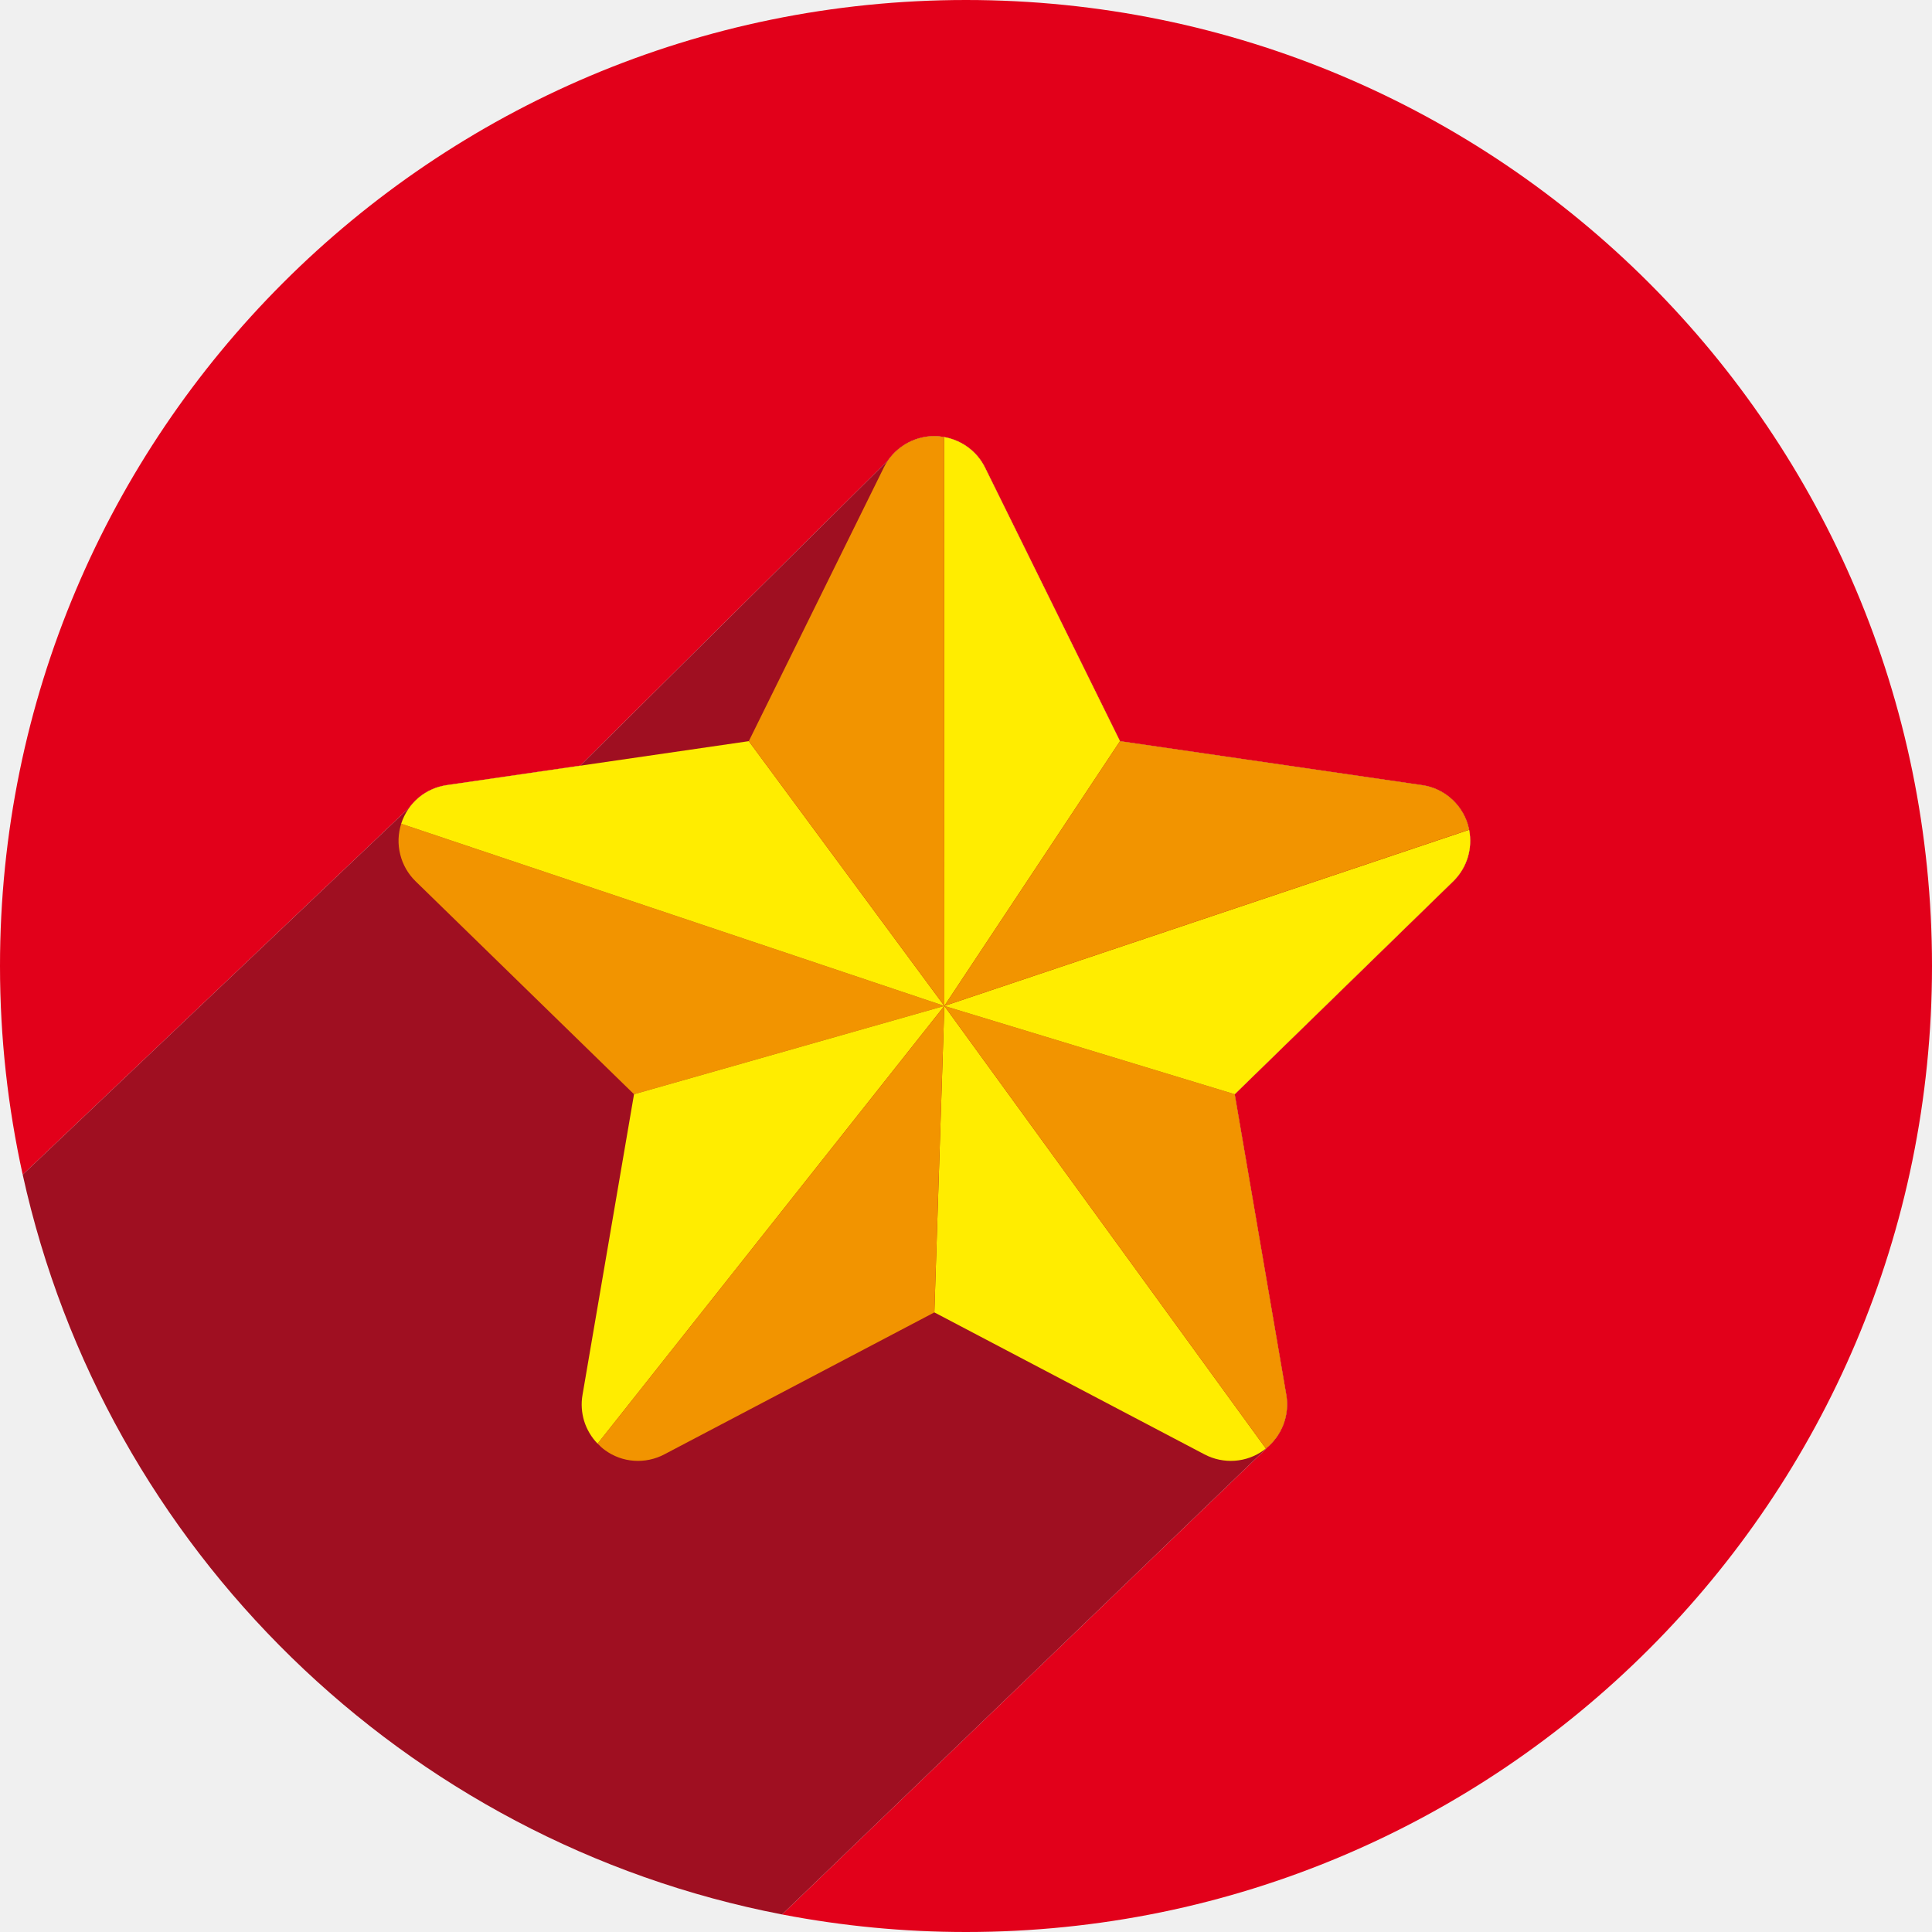
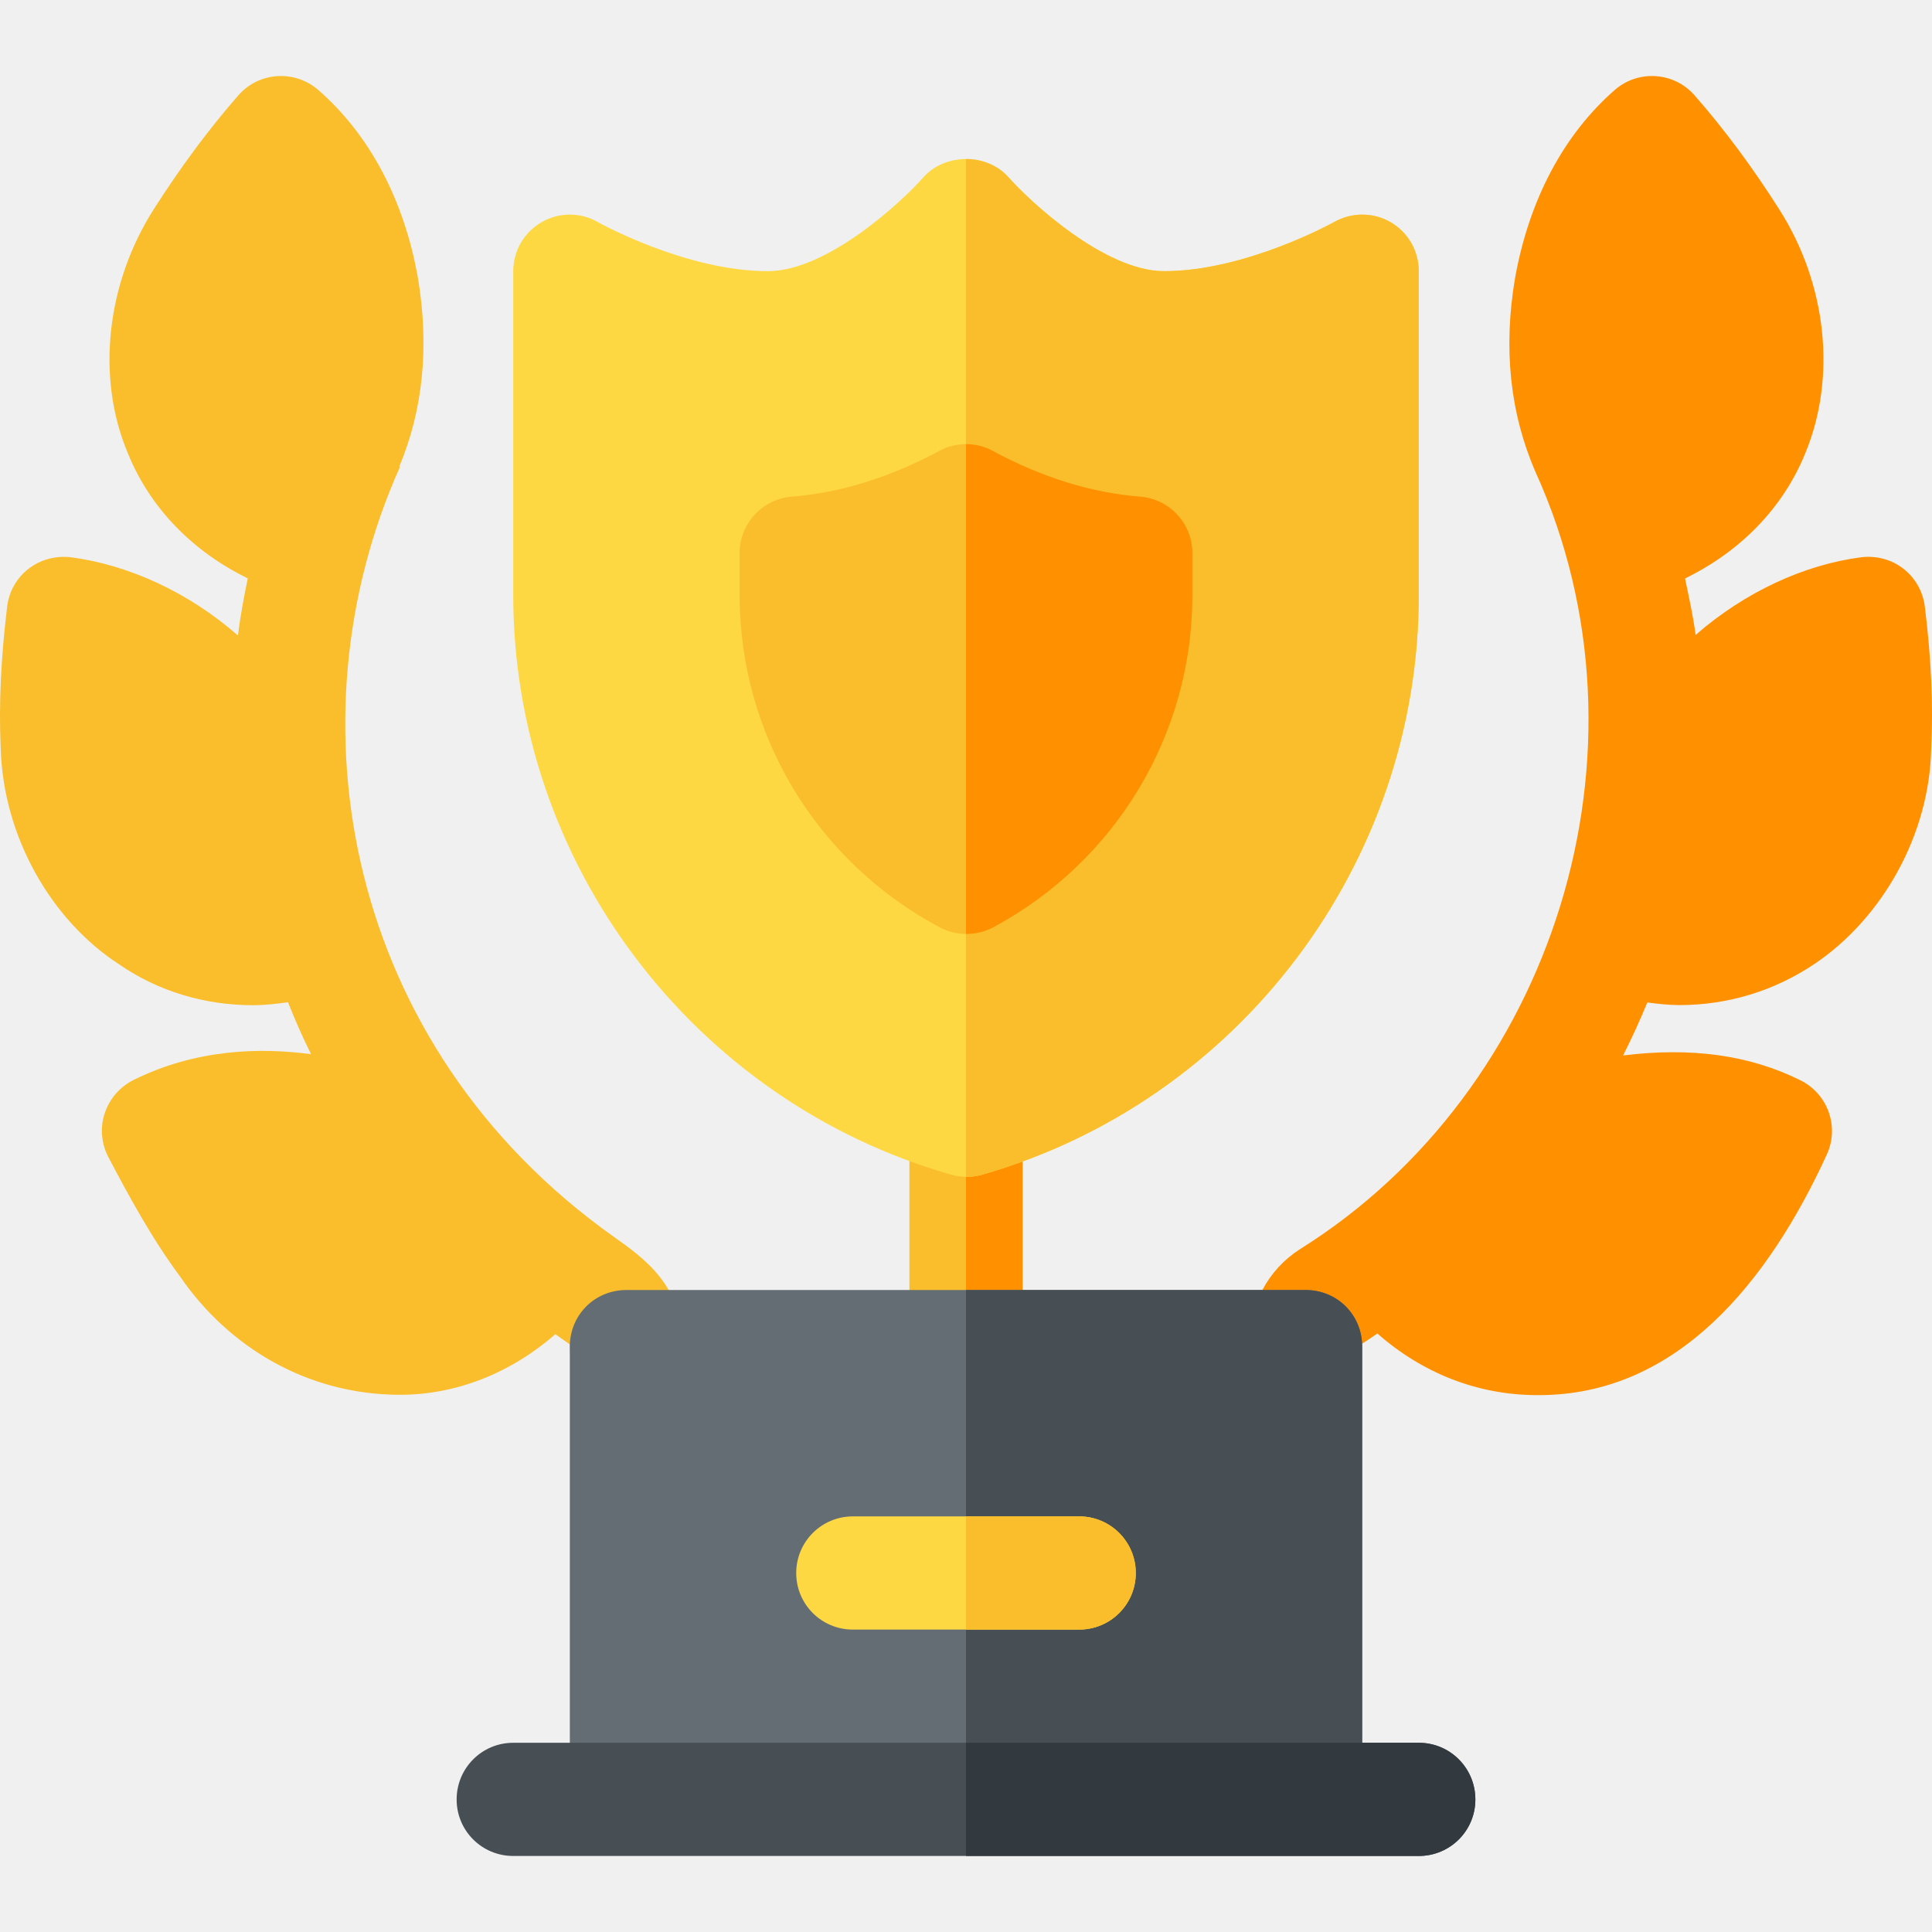
- <svg xmlns="http://www.w3.org/2000/svg" width="24" height="24" viewBox="0 0 24 24" fill="none">
-   <g clip-path="url(#clip0_205_87)">
-     <path d="M12 0C5.373 0 0 5.373 0 12C0 12.89 0.098 13.757 0.282 14.592L5.09 10.027C5.144 9.953 5.213 9.891 5.292 9.844C5.372 9.797 5.459 9.766 5.55 9.753L7.208 9.511L11.032 5.718V5.718C11.097 5.625 11.183 5.55 11.283 5.497C11.383 5.445 11.494 5.418 11.607 5.417C11.648 5.417 11.688 5.422 11.727 5.429C11.945 5.467 12.136 5.605 12.236 5.807L13.913 9.207L17.665 9.753C17.928 9.79 18.147 9.975 18.23 10.229C18.238 10.255 18.244 10.282 18.25 10.308C18.296 10.539 18.224 10.78 18.053 10.947L15.338 13.593L15.979 17.329C16.022 17.579 15.925 17.831 15.729 17.99L15.73 17.994L9.715 23.782C10.468 23.927 11.233 24 12 24C18.627 24 24 18.627 24 12C24 5.373 18.627 0 12 0Z" fill="#E2001A" />
-     <path d="M15.729 17.99C15.925 17.831 16.022 17.579 15.979 17.329L15.338 13.593L18.053 10.947C18.224 10.78 18.296 10.539 18.25 10.308C18.244 10.282 18.238 10.255 18.23 10.229C18.147 9.975 17.928 9.79 17.665 9.753L13.913 9.207L12.236 5.808C12.136 5.605 11.945 5.467 11.727 5.429C11.688 5.422 11.647 5.418 11.607 5.417C11.494 5.418 11.383 5.445 11.283 5.497C11.183 5.55 11.097 5.625 11.032 5.718V5.718L7.208 9.511L5.55 9.753C5.363 9.779 5.199 9.88 5.09 10.027L0.282 14.592C1.305 19.24 5.023 22.877 9.715 23.782L15.73 17.994L15.729 17.99Z" fill="#9F0F21" />
-     <path d="M4.984 10.233C4.944 10.357 4.94 10.489 4.972 10.615C5.003 10.741 5.069 10.856 5.162 10.947L7.876 13.593L11.731 12.496L4.984 10.233Z" fill="#F29400" />
-     <path d="M11.731 12.496L11.607 16.303L14.963 18.067C15.199 18.191 15.485 18.171 15.7 18.014C15.709 18.008 15.716 18 15.725 17.994L11.731 12.496ZM7.424 17.934L11.731 12.496L7.876 13.593L7.236 17.329C7.217 17.437 7.225 17.549 7.257 17.654C7.29 17.759 7.347 17.855 7.424 17.934Z" fill="#FFED00" />
-     <path d="M7.424 17.933C7.452 17.963 7.482 17.99 7.515 18.014C7.62 18.091 7.745 18.137 7.876 18.146C8.006 18.155 8.136 18.128 8.252 18.067L11.607 16.303L11.731 12.496L7.424 17.933ZM15.338 13.593L11.731 12.496L15.725 17.994C15.823 17.916 15.898 17.813 15.943 17.696C15.987 17.579 16 17.452 15.979 17.329L15.338 13.593Z" fill="#F29400" />
-     <path d="M12.236 5.808C12.136 5.605 11.945 5.467 11.727 5.429L11.731 12.496L13.913 9.207L12.236 5.808ZM18.053 10.947C18.224 10.78 18.296 10.539 18.25 10.308L11.731 12.496L15.338 13.593L18.053 10.947Z" fill="#FFED00" />
-     <path d="M18.23 10.229C18.147 9.975 17.928 9.79 17.665 9.753L13.913 9.207L11.731 12.496L18.25 10.307C18.244 10.282 18.238 10.255 18.23 10.229Z" fill="#F29400" />
-     <path d="M5.55 9.753C5.421 9.771 5.299 9.826 5.199 9.91C5.1 9.994 5.025 10.105 4.985 10.229C4.985 10.23 4.985 10.231 4.984 10.233L11.731 12.496L9.302 9.207L5.55 9.753Z" fill="#FFED00" />
-     <path d="M11.607 5.417C11.476 5.418 11.348 5.454 11.238 5.523C11.127 5.592 11.037 5.69 10.979 5.808L9.302 9.207L11.731 12.496L11.727 5.429C11.688 5.422 11.647 5.418 11.607 5.417Z" fill="#F29400" />
+ <svg xmlns="http://www.w3.org/2000/svg" width="17" height="17" viewBox="0 0 17 17" fill="none">
+   <g clip-path="url(#clip0_216_68)">
+     <path d="M14.776 8.844C15.2 8.844 15.609 8.722 15.969 8.48C16.563 8.078 16.977 7.348 16.993 6.588C17.012 6.203 16.993 5.794 16.937 5.337C16.92 5.205 16.853 5.085 16.748 5.004C16.644 4.923 16.512 4.888 16.379 4.903C15.872 4.969 15.353 5.21 14.92 5.587C14.899 5.423 14.861 5.255 14.827 5.09C15.313 4.853 15.69 4.47 15.885 3.988C16.162 3.321 16.075 2.498 15.655 1.841C15.421 1.472 15.17 1.134 14.91 0.838C14.728 0.631 14.414 0.612 14.208 0.792C13.759 1.185 13.455 1.756 13.331 2.448C13.226 3.066 13.287 3.639 13.512 4.155C14.624 6.608 13.67 9.597 11.438 10.992C11.158 11.172 10.99 11.478 10.99 11.849C10.99 12.124 11.205 12.339 11.48 12.339C11.756 12.339 11.971 12.108 11.971 11.833C12.022 11.801 12.07 11.767 12.12 11.734C12.518 12.084 13.003 12.275 13.524 12.276H13.541C14.762 12.276 15.563 11.274 16.074 10.16C16.187 9.915 16.084 9.626 15.843 9.506C15.389 9.28 14.874 9.214 14.282 9.287C14.359 9.134 14.43 8.979 14.495 8.821C14.589 8.833 14.683 8.844 14.776 8.844Z" fill="#FF9100" />
+     <path d="M5.397 10.88C3.038 9.204 2.523 6.332 3.519 4.109L3.513 4.106C3.722 3.608 3.779 3.05 3.677 2.443C3.555 1.757 3.252 1.186 2.801 0.792C2.594 0.612 2.28 0.631 2.098 0.838C1.839 1.134 1.588 1.472 1.353 1.841C0.934 2.499 0.846 3.322 1.123 3.983C1.317 4.467 1.694 4.852 2.18 5.089C2.146 5.256 2.114 5.422 2.094 5.592C1.659 5.211 1.129 4.969 0.621 4.903C0.49 4.889 0.357 4.923 0.252 5.004C0.147 5.085 0.079 5.205 0.063 5.337C0.008 5.789 -0.011 6.198 0.006 6.579C0.027 7.367 0.455 8.1 1.046 8.484C1.391 8.723 1.8 8.845 2.228 8.845C2.329 8.845 2.431 8.833 2.534 8.819C2.596 8.974 2.662 9.126 2.737 9.276C2.288 9.216 1.724 9.23 1.173 9.504C1.054 9.564 0.963 9.669 0.921 9.797C0.879 9.924 0.892 10.063 0.953 10.181C1.127 10.511 1.332 10.892 1.585 11.233C2.008 11.85 2.702 12.273 3.52 12.273C4.016 12.273 4.493 12.082 4.887 11.74C4.947 11.782 5.003 11.822 5.013 11.829L5.014 11.849C5.014 12.124 5.236 12.347 5.512 12.347C5.787 12.347 6.01 12.124 6.01 11.849C6.01 11.314 5.67 11.073 5.397 10.88ZM8.5 12.347C8.225 12.347 8.002 12.124 8.002 11.849V9.857C8.002 9.582 8.225 9.359 8.5 9.359C8.775 9.359 8.998 9.582 8.998 9.857V11.849C8.998 12.124 8.775 12.347 8.5 12.347Z" fill="#FABE2C" />
+     <path d="M8.998 11.849V9.857C8.998 9.582 8.775 9.359 8.5 9.359V12.347C8.775 12.347 8.998 12.124 8.998 11.849Z" fill="#FF9100" />
+     <path d="M8.505 10.355C8.459 10.355 8.412 10.349 8.369 10.336C6.1 9.689 4.516 7.592 4.516 5.237V2.386C4.516 2.299 4.539 2.214 4.582 2.138C4.626 2.063 4.688 2 4.764 1.956C4.917 1.866 5.108 1.866 5.26 1.954C5.268 1.958 6.033 2.386 6.757 2.386C7.279 2.386 7.937 1.774 8.125 1.56C8.316 1.346 8.684 1.346 8.874 1.56C9.063 1.774 9.721 2.386 10.243 2.386C10.962 2.386 11.731 1.958 11.739 1.954C11.894 1.866 12.084 1.867 12.236 1.955C12.312 1.999 12.374 2.062 12.418 2.138C12.461 2.213 12.484 2.299 12.484 2.386V5.239C12.484 7.593 10.905 9.689 8.642 10.336C8.597 10.349 8.551 10.355 8.505 10.355Z" fill="#FED843" />
+     <path d="M8.505 10.355C8.551 10.355 8.597 10.349 8.642 10.336C10.905 9.689 12.484 7.593 12.484 5.239V2.386C12.484 2.299 12.461 2.213 12.418 2.138C12.374 2.062 12.312 1.999 12.236 1.955C12.084 1.867 11.894 1.866 11.739 1.954C11.731 1.958 10.962 2.386 10.243 2.386C9.721 2.386 9.063 1.774 8.874 1.56C8.779 1.453 8.639 1.399 8.5 1.399V10.354C8.502 10.354 8.503 10.355 8.505 10.355Z" fill="#FABE2C" />
+     <path d="M8.504 8.218C8.423 8.218 8.343 8.199 8.269 8.16C7.183 7.582 6.508 6.462 6.508 5.237V4.867C6.508 4.607 6.708 4.391 6.967 4.37C7.393 4.337 7.829 4.201 8.264 3.968C8.336 3.928 8.417 3.908 8.5 3.908C8.582 3.908 8.664 3.928 8.736 3.968C9.171 4.201 9.607 4.337 10.033 4.37C10.292 4.391 10.492 4.607 10.492 4.867V5.239C10.492 6.461 9.82 7.58 8.739 8.16C8.667 8.198 8.586 8.218 8.504 8.218Z" fill="#FABE2C" />
+     <path d="M8.504 8.218C8.585 8.218 8.665 8.199 8.739 8.16C9.82 7.58 10.492 6.461 10.492 5.239V4.867C10.492 4.607 10.292 4.391 10.033 4.37C9.607 4.337 9.171 4.202 8.736 3.968C8.664 3.928 8.582 3.908 8.5 3.908V8.217C8.501 8.217 8.503 8.218 8.504 8.218Z" fill="#FF9100" />
+     <path d="M11.488 11.351H5.512C5.233 11.351 5.014 11.57 5.014 11.849V15.834H11.986V11.849C11.986 11.57 11.767 11.351 11.488 11.351Z" fill="#646D73" />
+     <path d="M11.488 11.351H8.5V15.834H11.986V11.849C11.986 11.57 11.767 11.351 11.488 11.351Z" fill="#474F54" />
+     <path d="M9.496 14.339H7.504C7.229 14.339 7.006 14.117 7.006 13.841C7.006 13.566 7.229 13.343 7.504 13.343H9.496C9.771 13.343 9.994 13.566 9.994 13.841C9.994 14.117 9.771 14.339 9.496 14.339Z" fill="#FED843" />
+     <path d="M9.496 13.343H8.5V14.339H9.496C9.771 14.339 9.994 14.117 9.994 13.841C9.994 13.566 9.771 13.343 9.496 13.343Z" fill="#FABE2C" />
+     <path d="M12.484 16.331H4.516C4.24 16.331 4.018 16.109 4.018 15.834C4.018 15.558 4.24 15.335 4.516 15.335H12.484C12.76 15.335 12.982 15.558 12.982 15.834C12.982 16.109 12.76 16.331 12.484 16.331Z" fill="#474F54" />
+     <path d="M12.484 15.335H8.5V16.331H12.484C12.76 16.331 12.982 16.109 12.982 15.834C12.982 15.558 12.76 15.335 12.484 15.335Z" fill="#32393F" />
  </g>
  <defs>
-     <clipPath id="clip0_205_87">
-       <rect width="24" height="24" fill="white" />
+     <clipPath id="clip0_216_68">
+       <rect width="17" height="17" fill="white" />
    </clipPath>
  </defs>
</svg>
